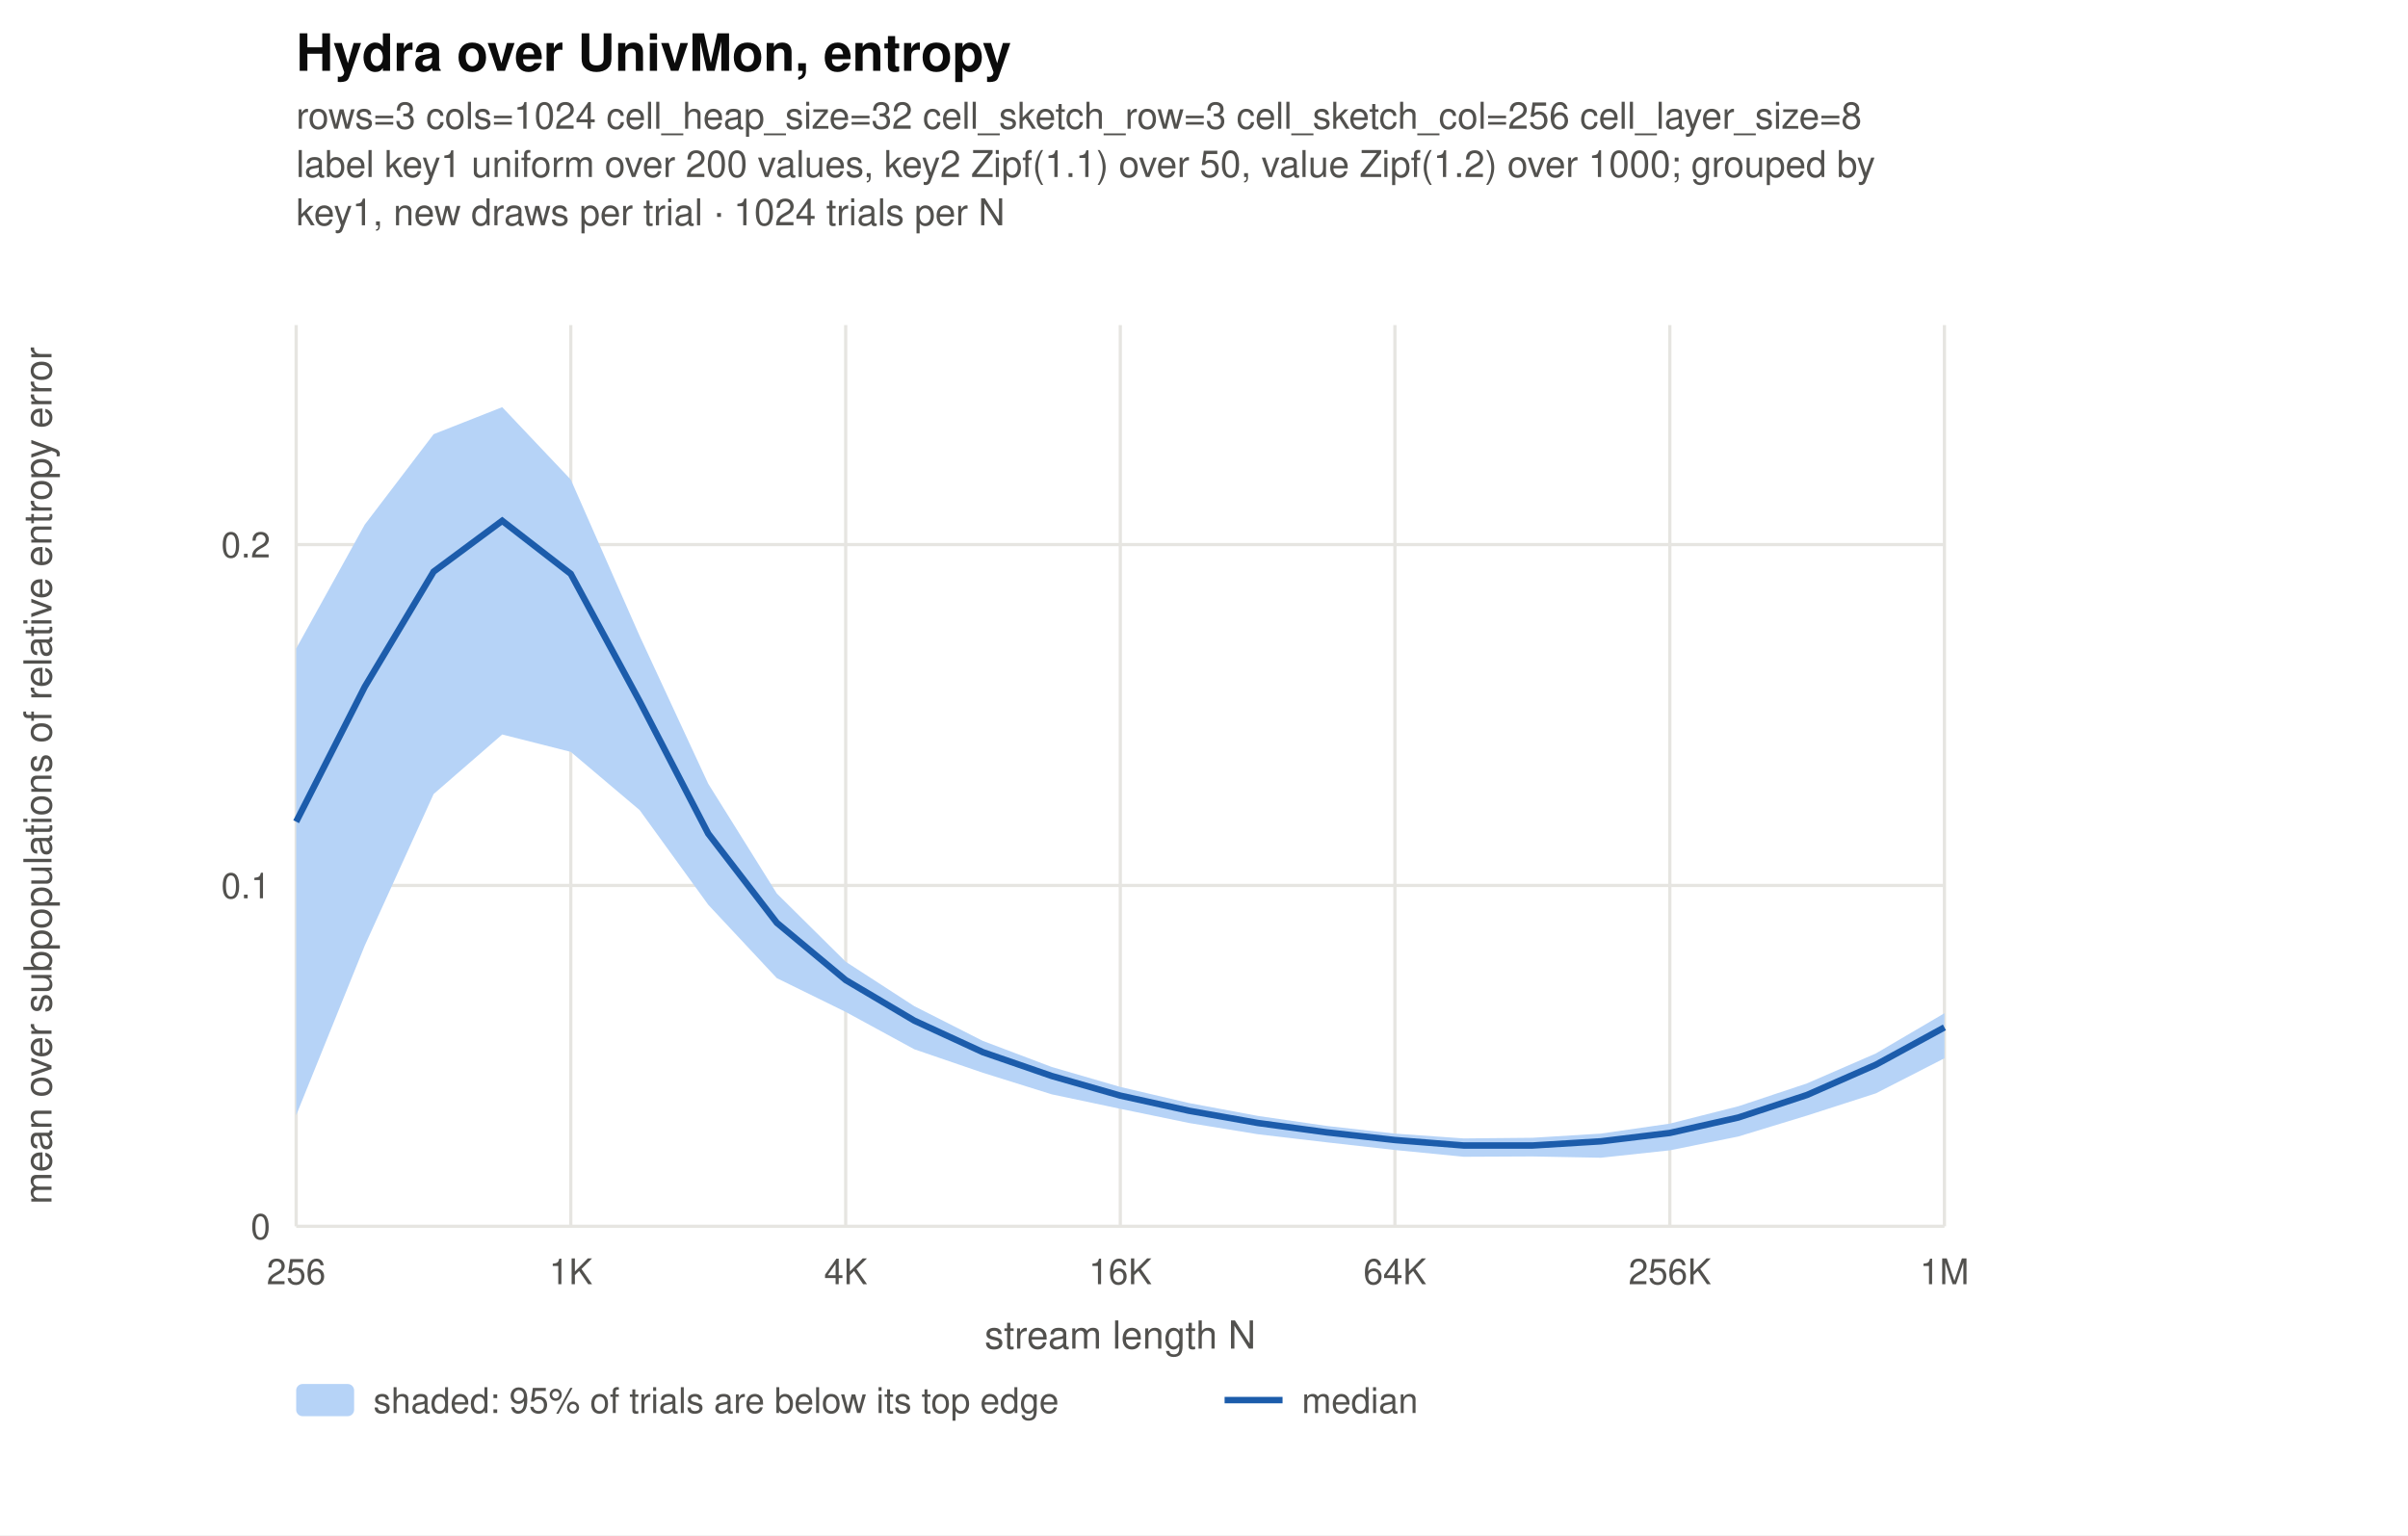
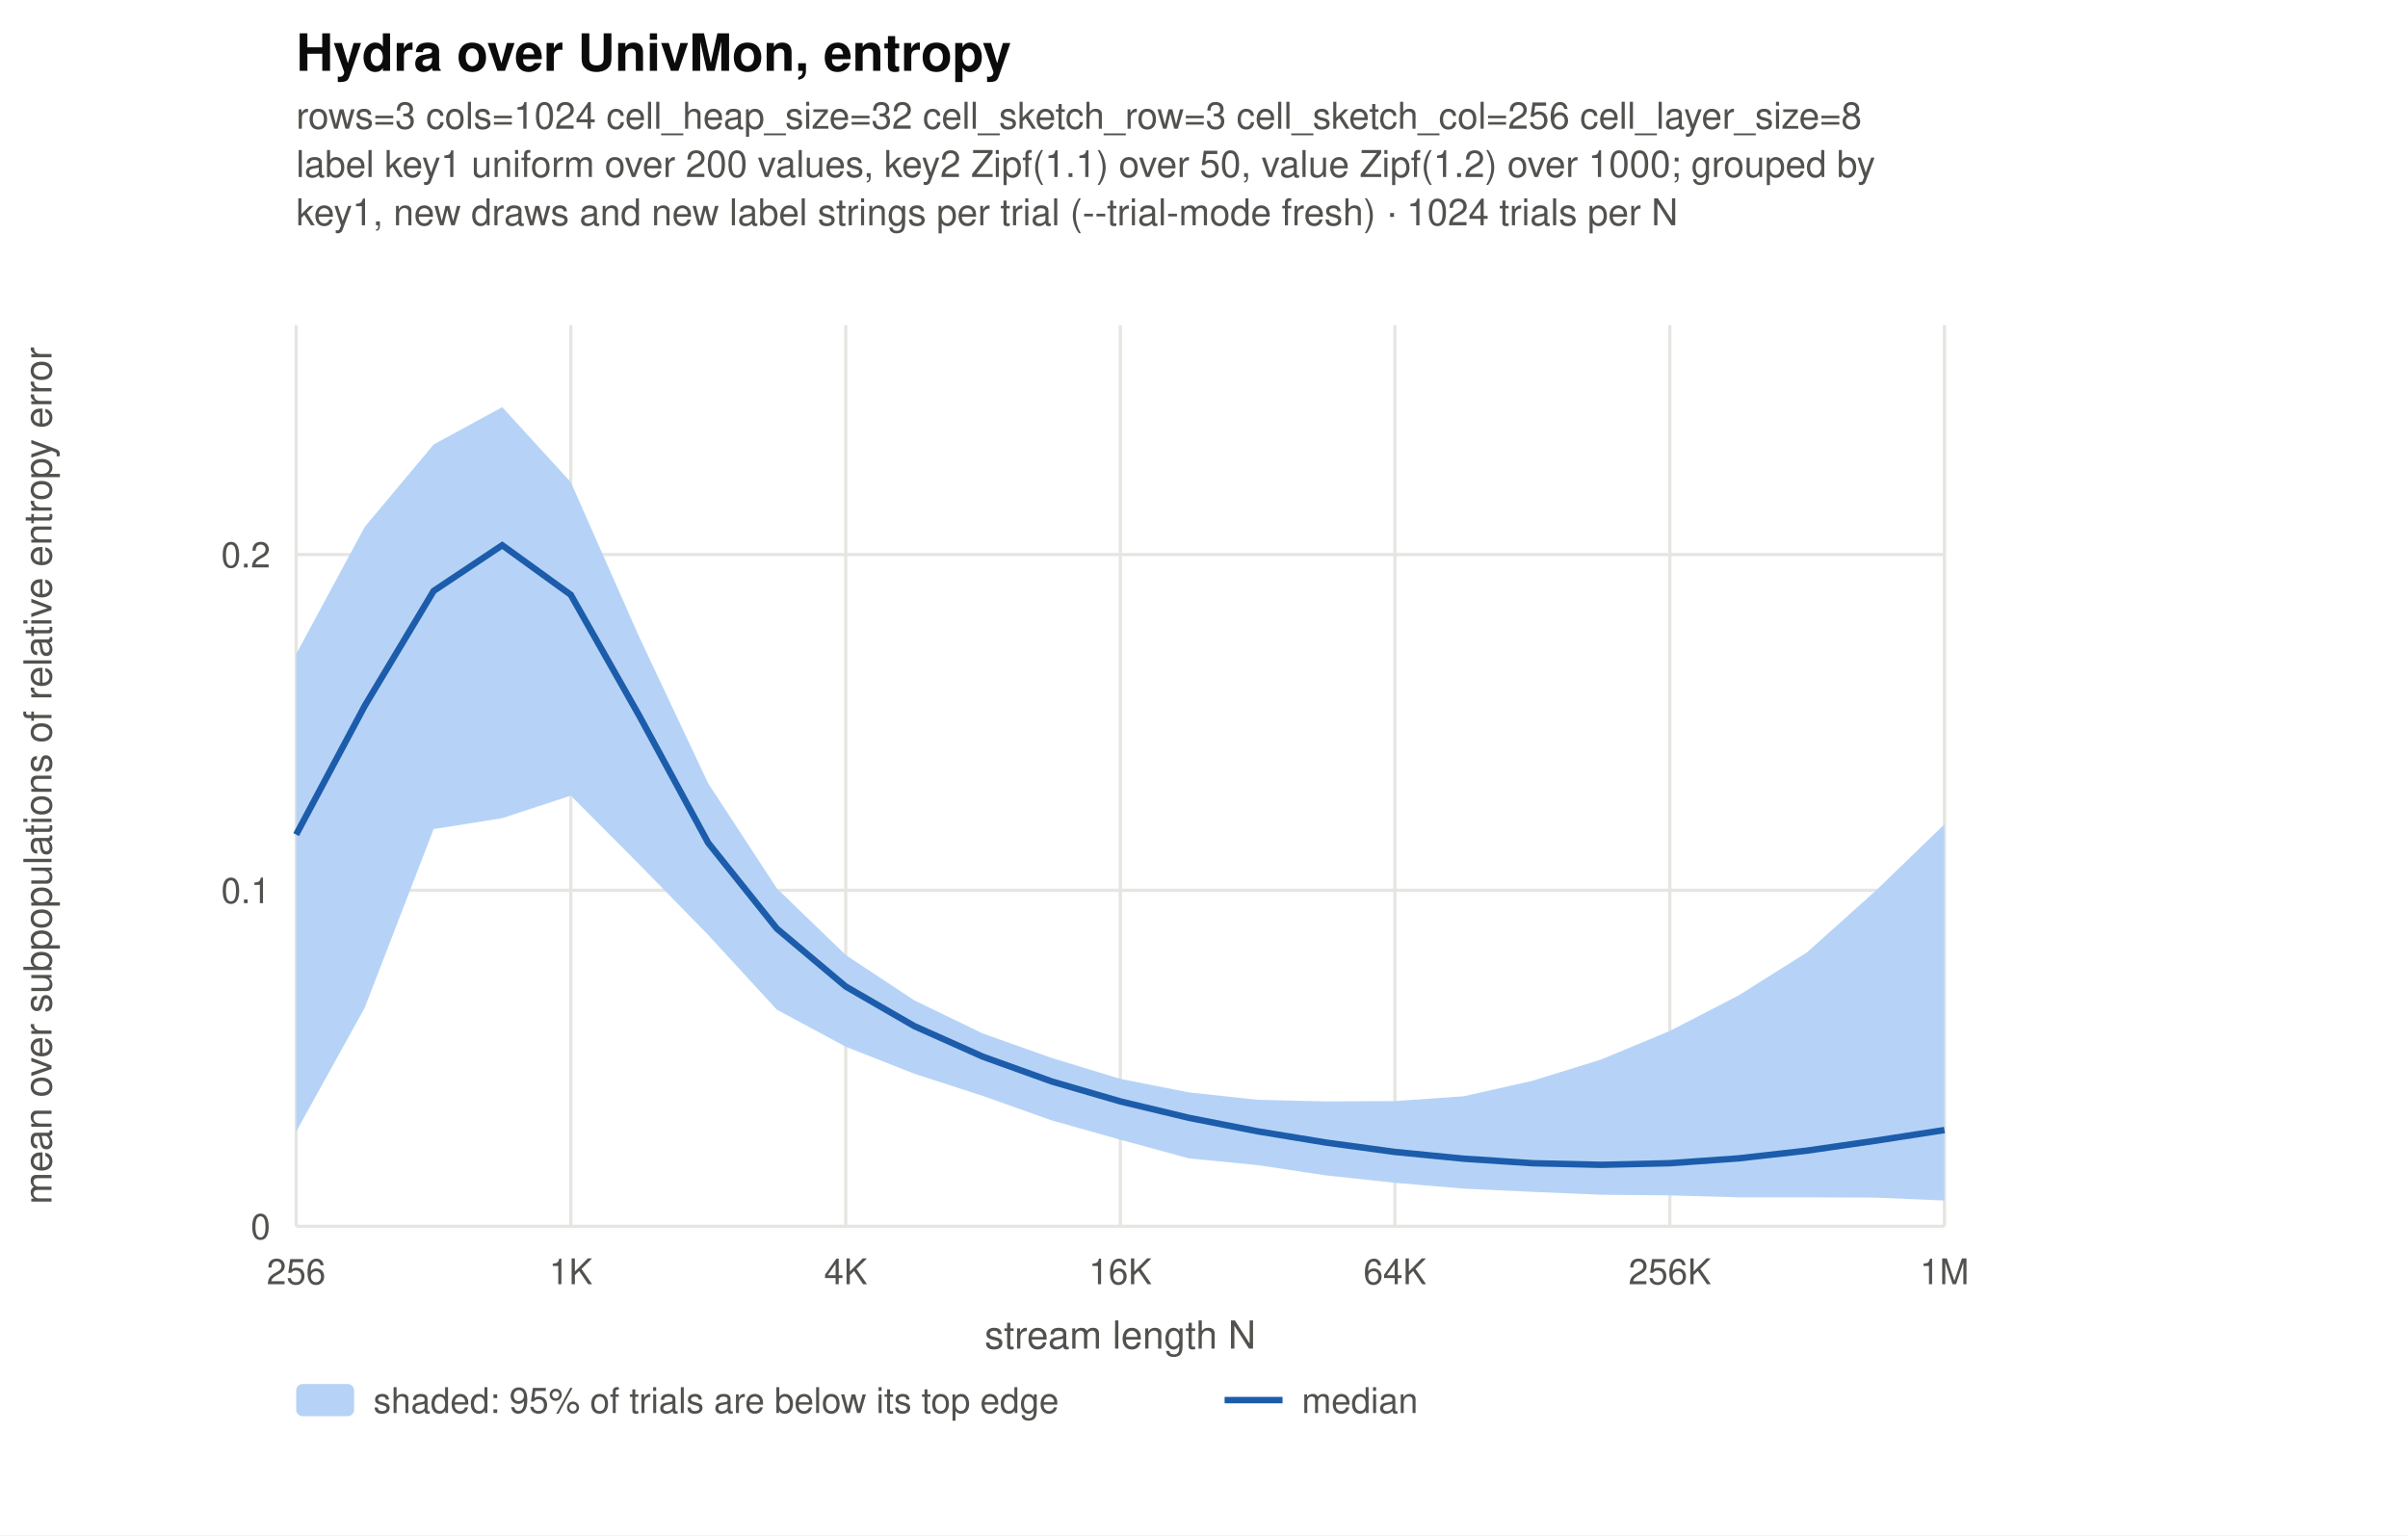
<svg xmlns="http://www.w3.org/2000/svg" viewBox="0 0 748 477" width="748" height="477">
  <style>
text{font-family:Helvetica,Arial,sans-serif;fill:#52514e}
.title{font-size:16px;font-weight:600;fill:#0b0b0b}.sub{font-size:11.5px}
.tick,.tlabel,.legend{font-size:11px}.axis{font-size:12px}
.grid{stroke:#e6e5e1;stroke-width:1}.zero{stroke:#8a8984;stroke-width:1}
.band{fill:#b6d3f7}
.median{fill:none;stroke:#1c5cab;stroke-width:2}
.theory{stroke:#52514e;stroke-width:1.25;stroke-dasharray:5 4}
</style>
  <rect width="748" height="477" fill="#ffffff" />
  <text class="title" x="92" y="22">Hydra over UnivMon, entropy</text>
  <text class="sub" x="92" y="40">rows=3 cols=1024 cell_heap_size=32 cell_sketch_row=3 cell_sketch_col=256 cell_layer_size=8</text>
  <text class="sub" x="92" y="55">label key1 uniform over 200 values, key2 Zipf(1.1) over 50, value Zipf(1.2) over 1000; grouped by</text>
-   <text class="sub" x="92" y="70">key1, new draws per trial · 1024 trials per N</text>
+   <text class="sub" x="92" y="70">key1, new draws and new label strings per trial (--trial-mode fresh) · 1024 trials per N</text>
  <text class="axis" transform="translate(16 241) rotate(-90)" text-anchor="middle">mean over subpopulations of relative entropy error</text>
  <g transform="translate(28 85)">
    <line class="grid" x1="64" x2="576" y1="296.0" y2="296.0" />
    <text class="tick" x="56" y="300.0" text-anchor="end">0</text>
-     <line class="grid" x1="64" x2="576" y1="190.1" y2="190.1" />
-     <text class="tick" x="56" y="194.1" text-anchor="end">0.1</text>
-     <line class="grid" x1="64" x2="576" y1="84.2" y2="84.2" />
-     <text class="tick" x="56" y="88.2" text-anchor="end">0.2</text>
+     <line class="grid" x1="64" x2="576" y1="191.6" y2="191.6" />
+     <text class="tick" x="56" y="195.6" text-anchor="end">0.1</text>
+     <line class="grid" x1="64" x2="576" y1="87.3" y2="87.3" />
+     <text class="tick" x="56" y="91.3" text-anchor="end">0.2</text>
    <line class="grid" x1="64.0" x2="64.0" y1="16" y2="296" />
    <text class="tick" x="64.0" y="314" text-anchor="middle">256</text>
    <line class="grid" x1="149.3" x2="149.3" y1="16" y2="296" />
    <text class="tick" x="149.3" y="314" text-anchor="middle">1K</text>
    <line class="grid" x1="234.7" x2="234.7" y1="16" y2="296" />
    <text class="tick" x="234.7" y="314" text-anchor="middle">4K</text>
    <line class="grid" x1="320.0" x2="320.0" y1="16" y2="296" />
    <text class="tick" x="320.0" y="314" text-anchor="middle">16K</text>
    <line class="grid" x1="405.3" x2="405.3" y1="16" y2="296" />
    <text class="tick" x="405.3" y="314" text-anchor="middle">64K</text>
    <line class="grid" x1="490.7" x2="490.7" y1="16" y2="296" />
    <text class="tick" x="490.7" y="314" text-anchor="middle">256K</text>
    <line class="grid" x1="576.0" x2="576.0" y1="16" y2="296" />
    <text class="tick" x="576.0" y="314" text-anchor="middle">1M</text>
    <text class="axis" x="320" y="334" text-anchor="middle">stream length N</text>
-     <polygon class="band" points="64.0,116.5 85.3,78.0 106.7,49.9 128.0,41.5 149.3,64.0 170.7,112.6 192.0,158.5 213.3,192.6 234.7,213.8 256.0,227.6 277.3,238.4 298.7,246.5 320.0,252.7 341.3,257.7 362.7,261.7 384.0,264.8 405.3,267.2 426.7,268.7 448.0,268.5 469.3,267.2 490.7,264.1 512.0,258.7 533.3,251.6 554.7,242.3 576.0,229.8 576.0,243.8 554.7,254.7 533.3,261.6 512.0,268.1 490.7,272.4 469.3,274.7 448.0,274.3 426.7,274.4 405.3,272.3 384.0,269.9 362.7,267.4 341.3,263.9 320.0,259.5 298.7,255.0 277.3,248.3 256.0,241.0 234.7,229.4 213.3,218.9 192.0,196.1 170.7,166.7 149.3,148.6 128.0,143.2 106.7,161.7 85.3,208.8 64.0,261.5" />
-     <polyline class="median" points="64.0,170.3 85.3,128.4 106.7,92.6 128.0,76.8 149.3,93.3 170.7,132.9 192.0,174.0 213.3,201.7 234.7,219.5 256.0,232.1 277.3,241.9 298.7,249.3 320.0,255.4 341.3,260.1 362.7,263.9 384.0,266.8 405.3,269.2 426.7,270.9 448.0,270.9 469.3,269.6 490.7,267.0 512.0,262.2 533.3,255.2 554.7,245.8 576.0,234.2" />
+     <polygon class="band" points="64.0,118.2 85.3,78.7 106.7,53.1 128.0,41.5 149.3,64.8 170.7,113.2 192.0,158.4 213.3,191.0 234.7,211.7 256.0,225.8 277.3,236.1 298.7,243.7 320.0,250.2 341.3,254.4 362.7,256.7 384.0,257.2 405.3,257.1 426.7,255.6 448.0,250.8 469.3,244.2 490.7,235.3 512.0,224.3 533.3,210.9 554.7,191.7 576.0,171.1 576.0,288.0 554.7,287.1 533.3,287.0 512.0,287.0 490.7,286.4 469.3,286.2 448.0,285.3 426.7,284.3 405.3,282.5 384.0,280.2 362.7,277.0 341.3,274.9 320.0,269.1 298.7,263.1 277.3,255.5 256.0,248.6 234.7,240.2 213.3,228.7 192.0,205.5 170.7,183.7 149.3,162.2 128.0,169.2 106.7,172.6 85.3,228.1 64.0,266.6" />
+     <polyline class="median" points="64.0,174.3 85.3,134.3 106.7,98.6 128.0,84.4 149.3,99.8 170.7,137.6 192.0,176.9 213.3,203.5 234.7,221.5 256.0,233.8 277.3,243.3 298.7,251.0 320.0,257.2 341.3,262.3 362.7,266.5 384.0,270.0 405.3,272.9 426.7,275.0 448.0,276.4 469.3,276.9 490.7,276.4 512.0,274.9 533.3,272.5 554.7,269.4 576.0,266.1" />
  </g>
  <rect class="band" x="92" y="430" width="18" height="10" rx="2" />
  <text class="legend" x="116" y="439">shaded: 95% of trials are below its top edge</text>
  <line class="median" x1="380.4" x2="398.4" y1="435" y2="435" />
  <text class="legend" x="404.4" y="439">median</text>
</svg>
